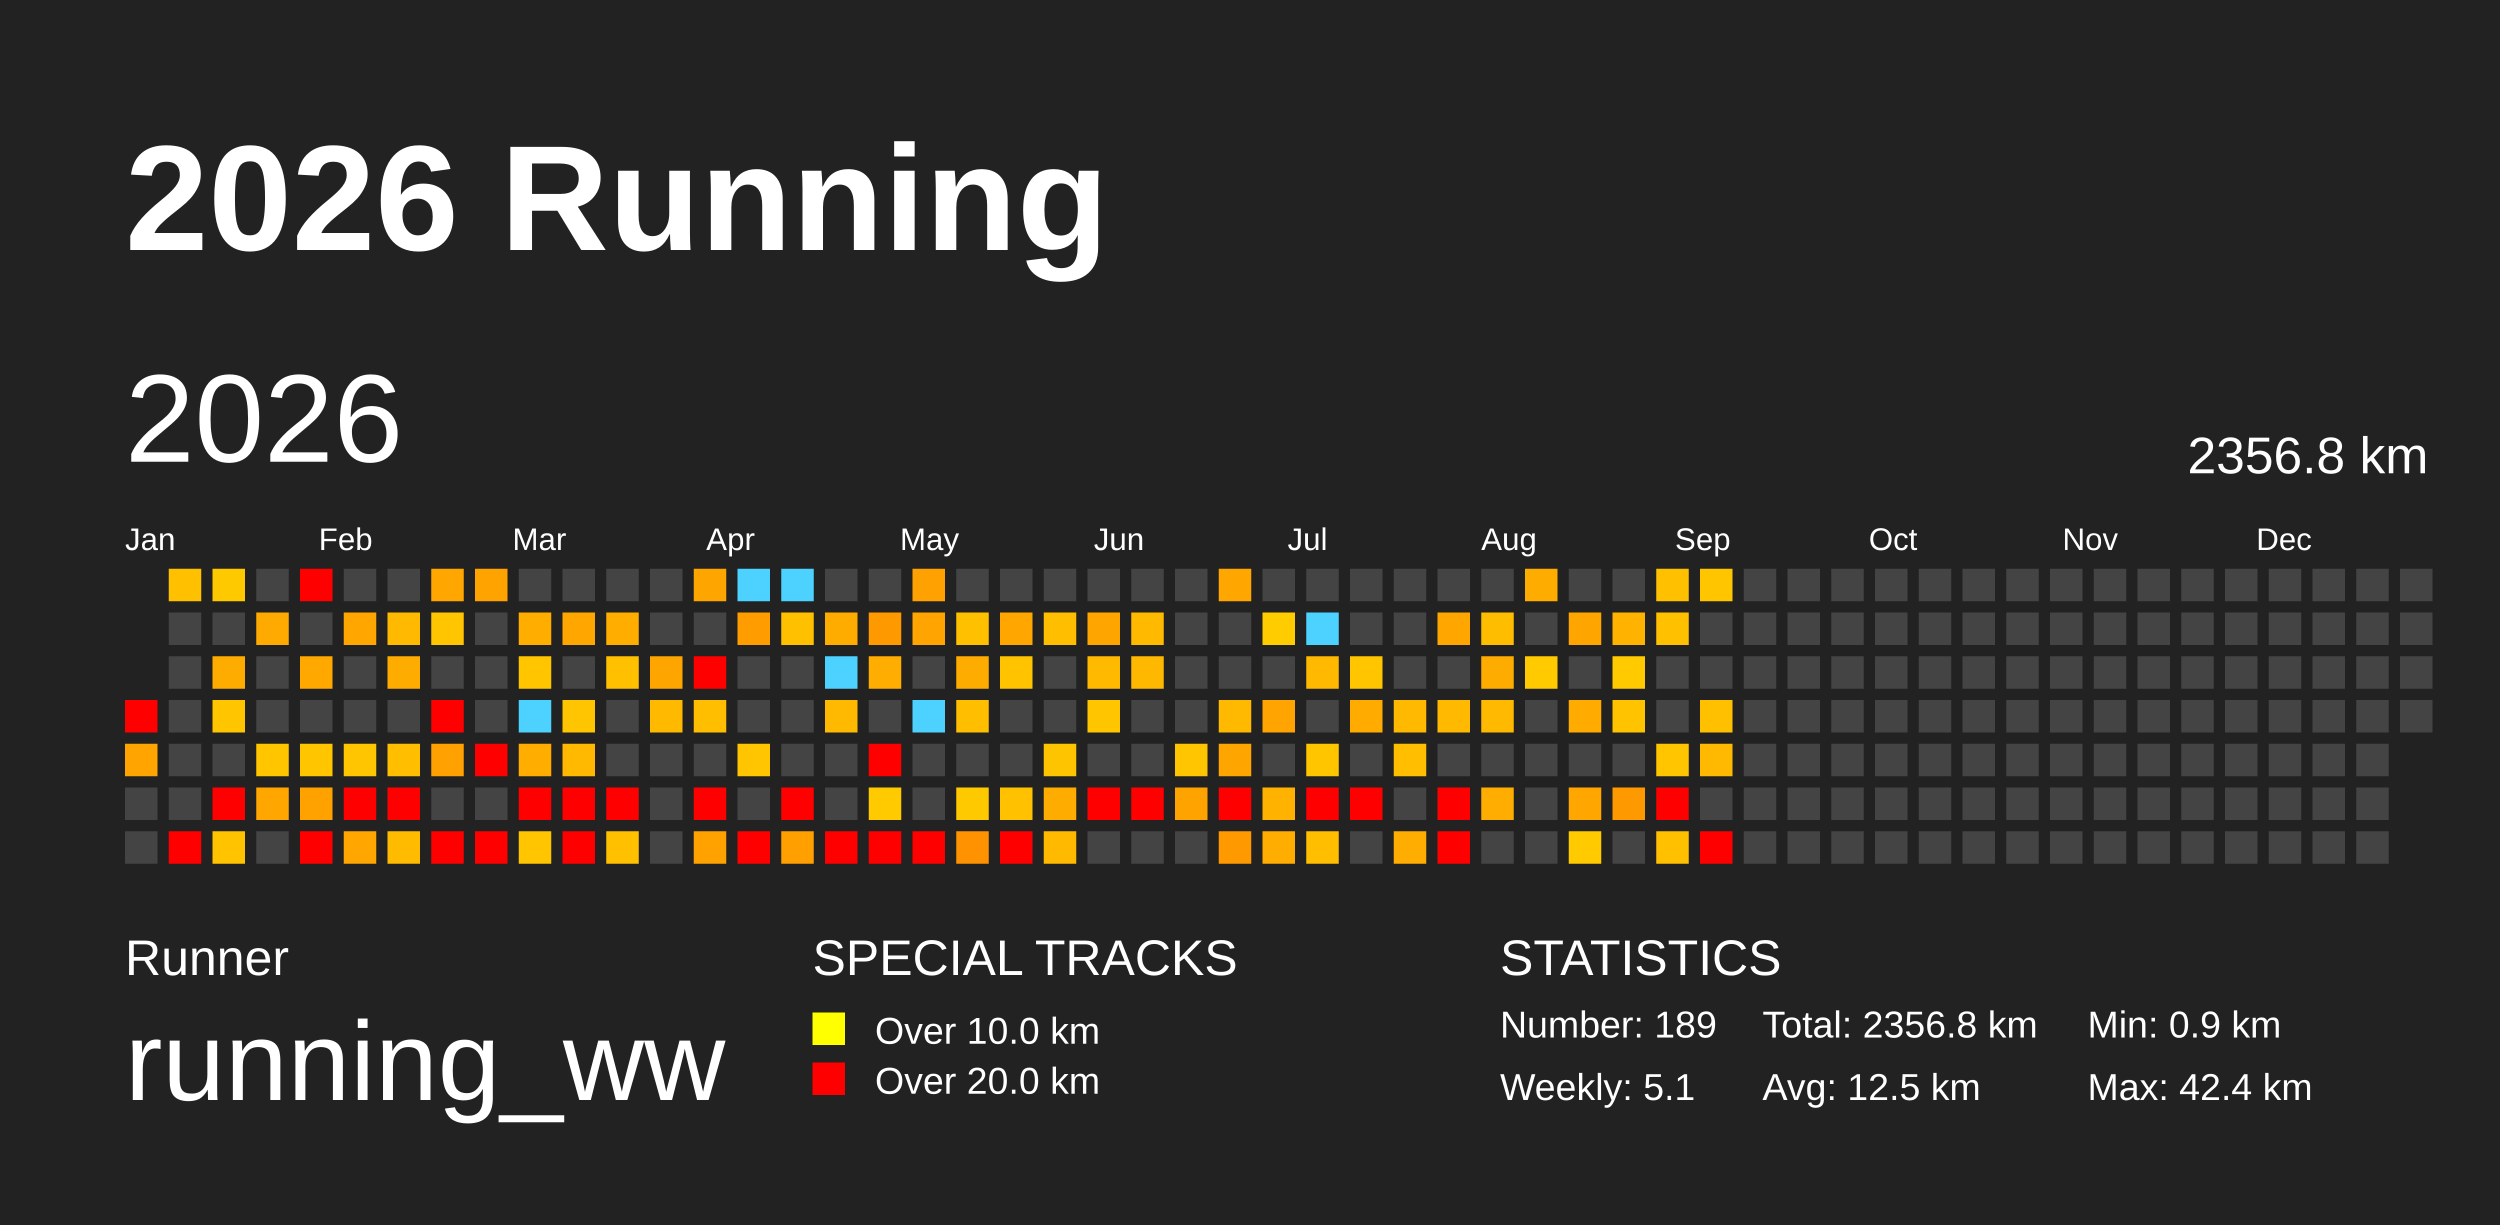
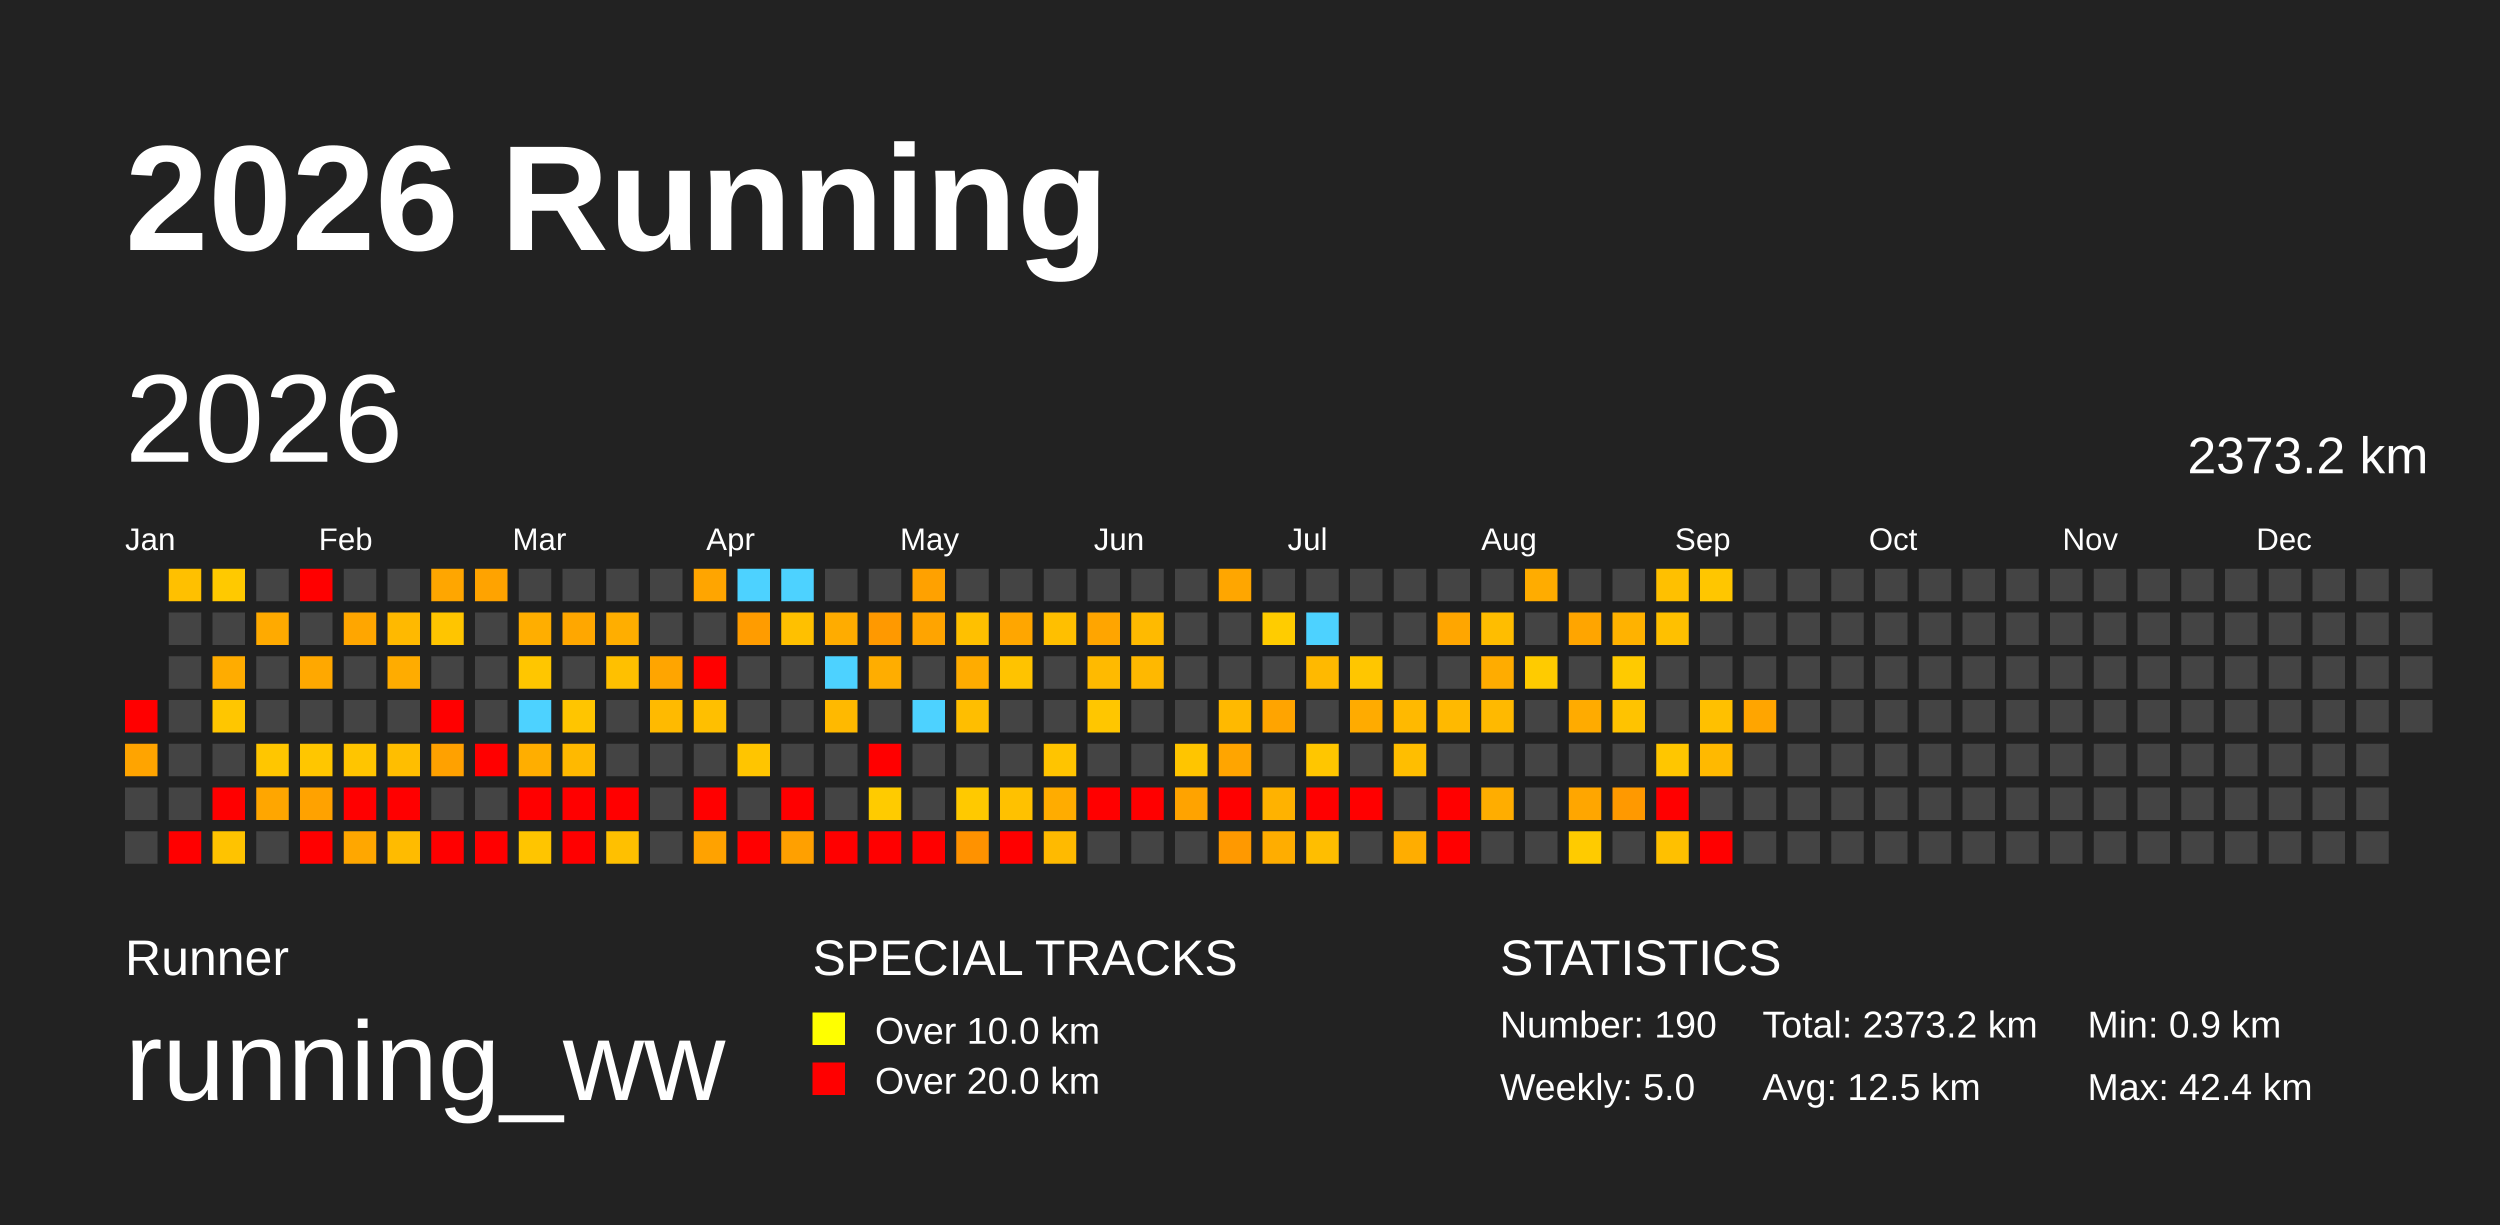
<svg xmlns="http://www.w3.org/2000/svg" baseProfile="full" height="98mm" version="1.1" viewBox="0,0,200,98" width="200mm">
  <defs />
  <rect fill="#222222" height="98" width="200" x="0" y="0" />
  <text fill="#FFFFFF" style="font-size:12px; font-family:Arial; font-weight:bold;" x="10" y="20">2026 Running</text>
  <text fill="#FFFFFF" style="font-size:4px; font-family:Arial" x="10" y="78">Runner</text>
  <text fill="#FFFFFF" style="font-size:9px; font-family:Arial" x="10" y="88">running_ww</text>
  <text fill="#FFFFFF" style="font-size:4px; font-family:Arial" x="65" y="78">SPECIAL TRACKS</text>
  <rect fill="yellow" height="2.6" width="2.6" x="65" y="81" />
  <text fill="#FFFFFF" style="font-size:3px; font-family:Arial" x="70" y="83.5">Over 10.0 km</text>
  <rect fill="red" height="2.6" width="2.6" x="65" y="85" />
  <text fill="#FFFFFF" style="font-size:3px; font-family:Arial" x="70" y="87.5">Over 20.0 km</text>
  <text fill="#FFFFFF" style="font-size:4px; font-family:Arial" x="120" y="78">STATISTICS</text>
-   <text fill="#FFFFFF" style="font-size:3px; font-family:Arial" x="120" y="83">Number: 189</text>
-   <text fill="#FFFFFF" style="font-size:3px; font-family:Arial" x="120" y="88">Weekly: 5.1</text>
-   <text fill="#FFFFFF" style="font-size:3px; font-family:Arial" x="141" y="83">Total: 2356.8 km</text>
+   <text fill="#FFFFFF" style="font-size:3px; font-family:Arial" x="120" y="83">Number: 190</text>
+   <text fill="#FFFFFF" style="font-size:3px; font-family:Arial" x="120" y="88">Weekly: 5.0</text>
+   <text fill="#FFFFFF" style="font-size:3px; font-family:Arial" x="141" y="83">Total: 2373.2 km</text>
  <text fill="#FFFFFF" style="font-size:3px; font-family:Arial" x="141" y="88">Avg: 12.5 km</text>
  <text fill="#FFFFFF" style="font-size:3px; font-family:Arial" x="167" y="83">Min: 0.9 km</text>
  <text fill="#FFFFFF" style="font-size:3px; font-family:Arial" x="167" y="88">Max: 42.4 km</text>
  <text dominant-baseline="hanging" fill="#FFFFFF" style="font-size:10.0px; font-family:Arial;" x="10" y="30">2026</text>
-   <text dominant-baseline="hanging" fill="#FFFFFF" style="font-size:4.125px; font-family:Arial;" x="175" y="35">2356.8 km</text>
+   <text dominant-baseline="hanging" fill="#FFFFFF" style="font-size:4.125px; font-family:Arial;" x="175" y="35">2373.2 km</text>
  <text fill="#FFFFFF" style="font-size:2.5px; font-family:Arial" x="10.0" y="44">Jan</text>
  <text fill="#FFFFFF" style="font-size:2.5px; font-family:Arial" x="25.5" y="44">Feb</text>
  <text fill="#FFFFFF" style="font-size:2.5px; font-family:Arial" x="41.0" y="44">Mar</text>
  <text fill="#FFFFFF" style="font-size:2.5px; font-family:Arial" x="56.5" y="44">Apr</text>
  <text fill="#FFFFFF" style="font-size:2.5px; font-family:Arial" x="72.0" y="44">May</text>
  <text fill="#FFFFFF" style="font-size:2.5px; font-family:Arial" x="87.5" y="44">Jun</text>
  <text fill="#FFFFFF" style="font-size:2.5px; font-family:Arial" x="103.0" y="44">Jul</text>
  <text fill="#FFFFFF" style="font-size:2.5px; font-family:Arial" x="118.5" y="44">Aug</text>
  <text fill="#FFFFFF" style="font-size:2.5px; font-family:Arial" x="134.0" y="44">Sep</text>
  <text fill="#FFFFFF" style="font-size:2.5px; font-family:Arial" x="149.5" y="44">Oct</text>
  <text fill="#FFFFFF" style="font-size:2.5px; font-family:Arial" x="165.0" y="44">Nov</text>
  <text fill="#FFFFFF" style="font-size:2.5px; font-family:Arial" x="180.5" y="44">Dec</text>
  <rect fill="red" height="2.6" width="2.6" x="10.0" y="56.0" />
  <rect fill="#ffa400" height="2.6" width="2.6" x="10.0" y="59.5" />
  <rect fill="#444444" height="2.6" width="2.6" x="10.0" y="63.0" />
  <rect fill="#444444" height="2.6" width="2.6" x="10.0" y="66.5" />
  <rect fill="#ffc000" height="2.6" width="2.6" x="13.5" y="45.5" />
  <rect fill="#444444" height="2.6" width="2.6" x="13.5" y="49.0" />
  <rect fill="#444444" height="2.6" width="2.6" x="13.5" y="52.5" />
  <rect fill="#444444" height="2.6" width="2.6" x="13.5" y="56.0" />
  <rect fill="#444444" height="2.6" width="2.6" x="13.5" y="59.5" />
  <rect fill="#444444" height="2.6" width="2.6" x="13.5" y="63.0" />
  <rect fill="red" height="2.6" width="2.6" x="13.5" y="66.5" />
  <rect fill="#ffc900" height="2.6" width="2.6" x="17.0" y="45.5" />
  <rect fill="#444444" height="2.6" width="2.6" x="17.0" y="49.0" />
  <rect fill="#ffac00" height="2.6" width="2.6" x="17.0" y="52.5" />
  <rect fill="#ffc600" height="2.6" width="2.6" x="17.0" y="56.0" />
  <rect fill="#444444" height="2.6" width="2.6" x="17.0" y="59.5" />
  <rect fill="red" height="2.6" width="2.6" x="17.0" y="63.0" />
  <rect fill="#ffc300" height="2.6" width="2.6" x="17.0" y="66.5" />
  <rect fill="#444444" height="2.6" width="2.6" x="20.5" y="45.5" />
  <rect fill="#ffaa00" height="2.6" width="2.6" x="20.5" y="49.0" />
  <rect fill="#444444" height="2.6" width="2.6" x="20.5" y="52.5" />
  <rect fill="#444444" height="2.6" width="2.6" x="20.5" y="56.0" />
  <rect fill="#ffc600" height="2.6" width="2.6" x="20.5" y="59.5" />
  <rect fill="#ffa600" height="2.6" width="2.6" x="20.5" y="63.0" />
  <rect fill="#444444" height="2.6" width="2.6" x="20.5" y="66.5" />
  <rect fill="red" height="2.6" width="2.6" x="24.0" y="45.5" />
  <rect fill="#444444" height="2.6" width="2.6" x="24.0" y="49.0" />
  <rect fill="#ffa800" height="2.6" width="2.6" x="24.0" y="52.5" />
  <rect fill="#444444" height="2.6" width="2.6" x="24.0" y="56.0" />
  <rect fill="#ffc600" height="2.6" width="2.6" x="24.0" y="59.5" />
  <rect fill="#ffa200" height="2.6" width="2.6" x="24.0" y="63.0" />
  <rect fill="red" height="2.6" width="2.6" x="24.0" y="66.5" />
  <rect fill="#444444" height="2.6" width="2.6" x="27.5" y="45.5" />
  <rect fill="#ffa600" height="2.6" width="2.6" x="27.5" y="49.0" />
  <rect fill="#444444" height="2.6" width="2.6" x="27.5" y="52.5" />
  <rect fill="#444444" height="2.6" width="2.6" x="27.5" y="56.0" />
  <rect fill="#ffc500" height="2.6" width="2.6" x="27.5" y="59.5" />
  <rect fill="red" height="2.6" width="2.6" x="27.5" y="63.0" />
  <rect fill="#ffa700" height="2.6" width="2.6" x="27.5" y="66.5" />
  <rect fill="#444444" height="2.6" width="2.6" x="31.0" y="45.5" />
  <rect fill="#ffb900" height="2.6" width="2.6" x="31.0" y="49.0" />
  <rect fill="#ffac00" height="2.6" width="2.6" x="31.0" y="52.5" />
  <rect fill="#444444" height="2.6" width="2.6" x="31.0" y="56.0" />
  <rect fill="#ffbe00" height="2.6" width="2.6" x="31.0" y="59.5" />
  <rect fill="red" height="2.6" width="2.6" x="31.0" y="63.0" />
  <rect fill="#ffbb00" height="2.6" width="2.6" x="31.0" y="66.5" />
  <rect fill="#ffa600" height="2.6" width="2.6" x="34.5" y="45.5" />
  <rect fill="#ffc500" height="2.6" width="2.6" x="34.5" y="49.0" />
  <rect fill="#444444" height="2.6" width="2.6" x="34.5" y="52.5" />
  <rect fill="red" height="2.6" width="2.6" x="34.5" y="56.0" />
  <rect fill="#ffa100" height="2.6" width="2.6" x="34.5" y="59.5" />
  <rect fill="#444444" height="2.6" width="2.6" x="34.5" y="63.0" />
  <rect fill="red" height="2.6" width="2.6" x="34.5" y="66.5" />
  <rect fill="#ffa300" height="2.6" width="2.6" x="38.0" y="45.5" />
  <rect fill="#444444" height="2.6" width="2.6" x="38.0" y="49.0" />
  <rect fill="#444444" height="2.6" width="2.6" x="38.0" y="52.5" />
  <rect fill="#444444" height="2.6" width="2.6" x="38.0" y="56.0" />
  <rect fill="red" height="2.6" width="2.6" x="38.0" y="59.5" />
  <rect fill="#444444" height="2.6" width="2.6" x="38.0" y="63.0" />
  <rect fill="red" height="2.6" width="2.6" x="38.0" y="66.5" />
  <rect fill="#444444" height="2.6" width="2.6" x="41.5" y="45.5" />
  <rect fill="#ffae00" height="2.6" width="2.6" x="41.5" y="49.0" />
  <rect fill="#ffc600" height="2.6" width="2.6" x="41.5" y="52.5" />
  <rect fill="#4dd2ff" height="2.6" width="2.6" x="41.5" y="56.0" />
  <rect fill="#ffae00" height="2.6" width="2.6" x="41.5" y="59.5" />
  <rect fill="red" height="2.6" width="2.6" x="41.5" y="63.0" />
  <rect fill="#ffc500" height="2.6" width="2.6" x="41.5" y="66.5" />
  <rect fill="#444444" height="2.6" width="2.6" x="45.0" y="45.5" />
  <rect fill="#ffa700" height="2.6" width="2.6" x="45.0" y="49.0" />
  <rect fill="#444444" height="2.6" width="2.6" x="45.0" y="52.5" />
  <rect fill="#ffc500" height="2.6" width="2.6" x="45.0" y="56.0" />
  <rect fill="#ffb900" height="2.6" width="2.6" x="45.0" y="59.5" />
  <rect fill="red" height="2.6" width="2.6" x="45.0" y="63.0" />
  <rect fill="red" height="2.6" width="2.6" x="45.0" y="66.5" />
  <rect fill="#444444" height="2.6" width="2.6" x="48.5" y="45.5" />
  <rect fill="#ffae00" height="2.6" width="2.6" x="48.5" y="49.0" />
  <rect fill="#ffc000" height="2.6" width="2.6" x="48.5" y="52.5" />
  <rect fill="#444444" height="2.6" width="2.6" x="48.5" y="56.0" />
  <rect fill="#444444" height="2.6" width="2.6" x="48.5" y="59.5" />
  <rect fill="red" height="2.6" width="2.6" x="48.5" y="63.0" />
  <rect fill="#ffc000" height="2.6" width="2.6" x="48.5" y="66.5" />
  <rect fill="#444444" height="2.6" width="2.6" x="52.0" y="45.5" />
  <rect fill="#444444" height="2.6" width="2.6" x="52.0" y="49.0" />
  <rect fill="#ffa500" height="2.6" width="2.6" x="52.0" y="52.5" />
  <rect fill="#ffba00" height="2.6" width="2.6" x="52.0" y="56.0" />
  <rect fill="#444444" height="2.6" width="2.6" x="52.0" y="59.5" />
  <rect fill="#444444" height="2.6" width="2.6" x="52.0" y="63.0" />
  <rect fill="#444444" height="2.6" width="2.6" x="52.0" y="66.5" />
  <rect fill="#ffa500" height="2.6" width="2.6" x="55.5" y="45.5" />
  <rect fill="#444444" height="2.6" width="2.6" x="55.5" y="49.0" />
  <rect fill="red" height="2.6" width="2.6" x="55.5" y="52.5" />
  <rect fill="#ffbf00" height="2.6" width="2.6" x="55.5" y="56.0" />
  <rect fill="#444444" height="2.6" width="2.6" x="55.5" y="59.5" />
  <rect fill="red" height="2.6" width="2.6" x="55.5" y="63.0" />
  <rect fill="#ffa200" height="2.6" width="2.6" x="55.5" y="66.5" />
  <rect fill="#4dd2ff" height="2.6" width="2.6" x="59.0" y="45.5" />
  <rect fill="#ff9c00" height="2.6" width="2.6" x="59.0" y="49.0" />
  <rect fill="#444444" height="2.6" width="2.6" x="59.0" y="52.5" />
  <rect fill="#444444" height="2.6" width="2.6" x="59.0" y="56.0" />
  <rect fill="#ffc500" height="2.6" width="2.6" x="59.0" y="59.5" />
  <rect fill="#444444" height="2.6" width="2.6" x="59.0" y="63.0" />
  <rect fill="red" height="2.6" width="2.6" x="59.0" y="66.5" />
  <rect fill="#4dd2ff" height="2.6" width="2.6" x="62.5" y="45.5" />
  <rect fill="#ffc000" height="2.6" width="2.6" x="62.5" y="49.0" />
  <rect fill="#444444" height="2.6" width="2.6" x="62.5" y="52.5" />
  <rect fill="#444444" height="2.6" width="2.6" x="62.5" y="56.0" />
  <rect fill="#444444" height="2.6" width="2.6" x="62.5" y="59.5" />
  <rect fill="red" height="2.6" width="2.6" x="62.5" y="63.0" />
  <rect fill="#ffa000" height="2.6" width="2.6" x="62.5" y="66.5" />
  <rect fill="#444444" height="2.6" width="2.6" x="66.0" y="45.5" />
  <rect fill="#ffac00" height="2.6" width="2.6" x="66.0" y="49.0" />
  <rect fill="#4dd2ff" height="2.6" width="2.6" x="66.0" y="52.5" />
  <rect fill="#ffb900" height="2.6" width="2.6" x="66.0" y="56.0" />
  <rect fill="#444444" height="2.6" width="2.6" x="66.0" y="59.5" />
  <rect fill="#444444" height="2.6" width="2.6" x="66.0" y="63.0" />
  <rect fill="red" height="2.6" width="2.6" x="66.0" y="66.5" />
  <rect fill="#444444" height="2.6" width="2.6" x="69.5" y="45.5" />
  <rect fill="#ff9900" height="2.6" width="2.6" x="69.5" y="49.0" />
  <rect fill="#ffad00" height="2.6" width="2.6" x="69.5" y="52.5" />
  <rect fill="#444444" height="2.6" width="2.6" x="69.5" y="56.0" />
  <rect fill="red" height="2.6" width="2.6" x="69.5" y="59.5" />
  <rect fill="#ffcb00" height="2.6" width="2.6" x="69.5" y="63.0" />
  <rect fill="red" height="2.6" width="2.6" x="69.5" y="66.5" />
  <rect fill="#ffa100" height="2.6" width="2.6" x="73.0" y="45.5" />
  <rect fill="#ffa400" height="2.6" width="2.6" x="73.0" y="49.0" />
  <rect fill="#444444" height="2.6" width="2.6" x="73.0" y="52.5" />
  <rect fill="#4dd2ff" height="2.6" width="2.6" x="73.0" y="56.0" />
  <rect fill="#444444" height="2.6" width="2.6" x="73.0" y="59.5" />
  <rect fill="#444444" height="2.6" width="2.6" x="73.0" y="63.0" />
  <rect fill="red" height="2.6" width="2.6" x="73.0" y="66.5" />
  <rect fill="#444444" height="2.6" width="2.6" x="76.5" y="45.5" />
  <rect fill="#ffc000" height="2.6" width="2.6" x="76.5" y="49.0" />
  <rect fill="#ffac00" height="2.6" width="2.6" x="76.5" y="52.5" />
  <rect fill="#ffbe00" height="2.6" width="2.6" x="76.5" y="56.0" />
  <rect fill="#444444" height="2.6" width="2.6" x="76.5" y="59.5" />
  <rect fill="#ffc900" height="2.6" width="2.6" x="76.5" y="63.0" />
  <rect fill="#ff9200" height="2.6" width="2.6" x="76.5" y="66.5" />
  <rect fill="#444444" height="2.6" width="2.6" x="80.0" y="45.5" />
  <rect fill="#ffa600" height="2.6" width="2.6" x="80.0" y="49.0" />
  <rect fill="#ffc300" height="2.6" width="2.6" x="80.0" y="52.5" />
  <rect fill="#444444" height="2.6" width="2.6" x="80.0" y="56.0" />
  <rect fill="#444444" height="2.6" width="2.6" x="80.0" y="59.5" />
  <rect fill="#ffc100" height="2.6" width="2.6" x="80.0" y="63.0" />
  <rect fill="red" height="2.6" width="2.6" x="80.0" y="66.5" />
  <rect fill="#444444" height="2.6" width="2.6" x="83.5" y="45.5" />
  <rect fill="#ffbf00" height="2.6" width="2.6" x="83.5" y="49.0" />
  <rect fill="#444444" height="2.6" width="2.6" x="83.5" y="52.5" />
  <rect fill="#444444" height="2.6" width="2.6" x="83.5" y="56.0" />
  <rect fill="#ffc400" height="2.6" width="2.6" x="83.5" y="59.5" />
  <rect fill="#ffac00" height="2.6" width="2.6" x="83.5" y="63.0" />
  <rect fill="#ffba00" height="2.6" width="2.6" x="83.5" y="66.5" />
  <rect fill="#444444" height="2.6" width="2.6" x="87.0" y="45.5" />
  <rect fill="#ffa500" height="2.6" width="2.6" x="87.0" y="49.0" />
  <rect fill="#ffba00" height="2.6" width="2.6" x="87.0" y="52.5" />
  <rect fill="#ffc600" height="2.6" width="2.6" x="87.0" y="56.0" />
  <rect fill="#444444" height="2.6" width="2.6" x="87.0" y="59.5" />
  <rect fill="red" height="2.6" width="2.6" x="87.0" y="63.0" />
  <rect fill="#444444" height="2.6" width="2.6" x="87.0" y="66.5" />
  <rect fill="#444444" height="2.6" width="2.6" x="90.5" y="45.5" />
  <rect fill="#ffba00" height="2.6" width="2.6" x="90.5" y="49.0" />
  <rect fill="#ffb800" height="2.6" width="2.6" x="90.5" y="52.5" />
  <rect fill="#444444" height="2.6" width="2.6" x="90.5" y="56.0" />
  <rect fill="#444444" height="2.6" width="2.6" x="90.5" y="59.5" />
  <rect fill="red" height="2.6" width="2.6" x="90.5" y="63.0" />
  <rect fill="#444444" height="2.6" width="2.6" x="90.5" y="66.5" />
  <rect fill="#444444" height="2.6" width="2.6" x="94.0" y="45.5" />
  <rect fill="#444444" height="2.6" width="2.6" x="94.0" y="49.0" />
  <rect fill="#444444" height="2.6" width="2.6" x="94.0" y="52.5" />
  <rect fill="#444444" height="2.6" width="2.6" x="94.0" y="56.0" />
  <rect fill="#ffc500" height="2.6" width="2.6" x="94.0" y="59.5" />
  <rect fill="#ffa300" height="2.6" width="2.6" x="94.0" y="63.0" />
  <rect fill="#444444" height="2.6" width="2.6" x="94.0" y="66.5" />
  <rect fill="#ffa600" height="2.6" width="2.6" x="97.5" y="45.5" />
  <rect fill="#444444" height="2.6" width="2.6" x="97.5" y="49.0" />
  <rect fill="#444444" height="2.6" width="2.6" x="97.5" y="52.5" />
  <rect fill="#ffb900" height="2.6" width="2.6" x="97.5" y="56.0" />
  <rect fill="#ffa500" height="2.6" width="2.6" x="97.5" y="59.5" />
  <rect fill="red" height="2.6" width="2.6" x="97.5" y="63.0" />
  <rect fill="#ff9900" height="2.6" width="2.6" x="97.5" y="66.5" />
  <rect fill="#444444" height="2.6" width="2.6" x="101.0" y="45.5" />
  <rect fill="#ffcc00" height="2.6" width="2.6" x="101.0" y="49.0" />
  <rect fill="#444444" height="2.6" width="2.6" x="101.0" y="52.5" />
  <rect fill="#ffa400" height="2.6" width="2.6" x="101.0" y="56.0" />
  <rect fill="#444444" height="2.6" width="2.6" x="101.0" y="59.5" />
  <rect fill="#ffb200" height="2.6" width="2.6" x="101.0" y="63.0" />
  <rect fill="#ffad00" height="2.6" width="2.6" x="101.0" y="66.5" />
  <rect fill="#444444" height="2.6" width="2.6" x="104.5" y="45.5" />
  <rect fill="#4dd2ff" height="2.6" width="2.6" x="104.5" y="49.0" />
  <rect fill="#ffb900" height="2.6" width="2.6" x="104.5" y="52.5" />
  <rect fill="#444444" height="2.6" width="2.6" x="104.5" y="56.0" />
  <rect fill="#ffc600" height="2.6" width="2.6" x="104.5" y="59.5" />
  <rect fill="red" height="2.6" width="2.6" x="104.5" y="63.0" />
  <rect fill="#ffbe00" height="2.6" width="2.6" x="104.5" y="66.5" />
  <rect fill="#444444" height="2.6" width="2.6" x="108.0" y="45.5" />
  <rect fill="#444444" height="2.6" width="2.6" x="108.0" y="49.0" />
  <rect fill="#ffc600" height="2.6" width="2.6" x="108.0" y="52.5" />
  <rect fill="#ffab00" height="2.6" width="2.6" x="108.0" y="56.0" />
  <rect fill="#444444" height="2.6" width="2.6" x="108.0" y="59.5" />
  <rect fill="red" height="2.6" width="2.6" x="108.0" y="63.0" />
  <rect fill="#444444" height="2.6" width="2.6" x="108.0" y="66.5" />
  <rect fill="#444444" height="2.6" width="2.6" x="111.5" y="45.5" />
  <rect fill="#444444" height="2.6" width="2.6" x="111.5" y="49.0" />
  <rect fill="#444444" height="2.6" width="2.6" x="111.5" y="52.5" />
  <rect fill="#ffb900" height="2.6" width="2.6" x="111.5" y="56.0" />
  <rect fill="#ffbe00" height="2.6" width="2.6" x="111.5" y="59.5" />
  <rect fill="#444444" height="2.6" width="2.6" x="111.5" y="63.0" />
  <rect fill="#ffad00" height="2.6" width="2.6" x="111.5" y="66.5" />
  <rect fill="#444444" height="2.6" width="2.6" x="115.0" y="45.5" />
  <rect fill="#ffa600" height="2.6" width="2.6" x="115.0" y="49.0" />
  <rect fill="#444444" height="2.6" width="2.6" x="115.0" y="52.5" />
  <rect fill="#ffb900" height="2.6" width="2.6" x="115.0" y="56.0" />
  <rect fill="#444444" height="2.6" width="2.6" x="115.0" y="59.5" />
  <rect fill="red" height="2.6" width="2.6" x="115.0" y="63.0" />
  <rect fill="red" height="2.6" width="2.6" x="115.0" y="66.5" />
  <rect fill="#444444" height="2.6" width="2.6" x="118.5" y="45.5" />
  <rect fill="#ffbd00" height="2.6" width="2.6" x="118.5" y="49.0" />
  <rect fill="#ffac00" height="2.6" width="2.6" x="118.5" y="52.5" />
  <rect fill="#ffb900" height="2.6" width="2.6" x="118.5" y="56.0" />
  <rect fill="#444444" height="2.6" width="2.6" x="118.5" y="59.5" />
  <rect fill="#ffad00" height="2.6" width="2.6" x="118.5" y="63.0" />
  <rect fill="#444444" height="2.6" width="2.6" x="118.5" y="66.5" />
  <rect fill="#ffac00" height="2.6" width="2.6" x="122.0" y="45.5" />
  <rect fill="#444444" height="2.6" width="2.6" x="122.0" y="49.0" />
  <rect fill="#ffcb00" height="2.6" width="2.6" x="122.0" y="52.5" />
  <rect fill="#444444" height="2.6" width="2.6" x="122.0" y="56.0" />
  <rect fill="#444444" height="2.6" width="2.6" x="122.0" y="59.5" />
  <rect fill="#444444" height="2.6" width="2.6" x="122.0" y="63.0" />
  <rect fill="#444444" height="2.6" width="2.6" x="122.0" y="66.5" />
  <rect fill="#444444" height="2.6" width="2.6" x="125.5" y="45.5" />
  <rect fill="#ffa500" height="2.6" width="2.6" x="125.5" y="49.0" />
  <rect fill="#444444" height="2.6" width="2.6" x="125.5" y="52.5" />
  <rect fill="#ffab00" height="2.6" width="2.6" x="125.5" y="56.0" />
  <rect fill="#444444" height="2.6" width="2.6" x="125.5" y="59.5" />
  <rect fill="#ffa600" height="2.6" width="2.6" x="125.5" y="63.0" />
  <rect fill="#ffcb00" height="2.6" width="2.6" x="125.5" y="66.5" />
  <rect fill="#444444" height="2.6" width="2.6" x="129.0" y="45.5" />
  <rect fill="#ffb200" height="2.6" width="2.6" x="129.0" y="49.0" />
  <rect fill="#ffca00" height="2.6" width="2.6" x="129.0" y="52.5" />
  <rect fill="#ffc300" height="2.6" width="2.6" x="129.0" y="56.0" />
  <rect fill="#444444" height="2.6" width="2.6" x="129.0" y="59.5" />
  <rect fill="#ff9900" height="2.6" width="2.6" x="129.0" y="63.0" />
  <rect fill="#444444" height="2.6" width="2.6" x="129.0" y="66.5" />
  <rect fill="#ffc000" height="2.6" width="2.6" x="132.5" y="45.5" />
  <rect fill="#ffc000" height="2.6" width="2.6" x="132.5" y="49.0" />
  <rect fill="#444444" height="2.6" width="2.6" x="132.5" y="52.5" />
  <rect fill="#444444" height="2.6" width="2.6" x="132.5" y="56.0" />
  <rect fill="#ffc600" height="2.6" width="2.6" x="132.5" y="59.5" />
  <rect fill="red" height="2.6" width="2.6" x="132.5" y="63.0" />
  <rect fill="#ffc000" height="2.6" width="2.6" x="132.5" y="66.5" />
  <rect fill="#ffc600" height="2.6" width="2.6" x="136.0" y="45.5" />
  <rect fill="#444444" height="2.6" width="2.6" x="136.0" y="49.0" />
  <rect fill="#444444" height="2.6" width="2.6" x="136.0" y="52.5" />
  <rect fill="#ffc000" height="2.6" width="2.6" x="136.0" y="56.0" />
  <rect fill="#ffb900" height="2.6" width="2.6" x="136.0" y="59.5" />
  <rect fill="#444444" height="2.6" width="2.6" x="136.0" y="63.0" />
  <rect fill="red" height="2.6" width="2.6" x="136.0" y="66.5" />
  <rect fill="#444444" height="2.6" width="2.6" x="139.5" y="45.5" />
  <rect fill="#444444" height="2.6" width="2.6" x="139.5" y="49.0" />
  <rect fill="#444444" height="2.6" width="2.6" x="139.5" y="52.5" />
-   <rect fill="#444444" height="2.6" width="2.6" x="139.5" y="56.0" />
+   <rect fill="#ffa500" height="2.6" width="2.6" x="139.5" y="56.0" />
  <rect fill="#444444" height="2.6" width="2.6" x="139.5" y="59.5" />
  <rect fill="#444444" height="2.6" width="2.6" x="139.5" y="63.0" />
  <rect fill="#444444" height="2.6" width="2.6" x="139.5" y="66.5" />
  <rect fill="#444444" height="2.6" width="2.6" x="143.0" y="45.5" />
  <rect fill="#444444" height="2.6" width="2.6" x="143.0" y="49.0" />
  <rect fill="#444444" height="2.6" width="2.6" x="143.0" y="52.5" />
  <rect fill="#444444" height="2.6" width="2.6" x="143.0" y="56.0" />
  <rect fill="#444444" height="2.6" width="2.6" x="143.0" y="59.5" />
  <rect fill="#444444" height="2.6" width="2.6" x="143.0" y="63.0" />
  <rect fill="#444444" height="2.6" width="2.6" x="143.0" y="66.5" />
  <rect fill="#444444" height="2.6" width="2.6" x="146.5" y="45.5" />
  <rect fill="#444444" height="2.6" width="2.6" x="146.5" y="49.0" />
  <rect fill="#444444" height="2.6" width="2.6" x="146.5" y="52.5" />
  <rect fill="#444444" height="2.6" width="2.6" x="146.5" y="56.0" />
  <rect fill="#444444" height="2.6" width="2.6" x="146.5" y="59.5" />
  <rect fill="#444444" height="2.6" width="2.6" x="146.5" y="63.0" />
  <rect fill="#444444" height="2.6" width="2.6" x="146.5" y="66.5" />
  <rect fill="#444444" height="2.6" width="2.6" x="150.0" y="45.5" />
  <rect fill="#444444" height="2.6" width="2.6" x="150.0" y="49.0" />
  <rect fill="#444444" height="2.6" width="2.6" x="150.0" y="52.5" />
  <rect fill="#444444" height="2.6" width="2.6" x="150.0" y="56.0" />
  <rect fill="#444444" height="2.6" width="2.6" x="150.0" y="59.5" />
  <rect fill="#444444" height="2.6" width="2.6" x="150.0" y="63.0" />
  <rect fill="#444444" height="2.6" width="2.6" x="150.0" y="66.5" />
  <rect fill="#444444" height="2.6" width="2.6" x="153.5" y="45.5" />
  <rect fill="#444444" height="2.6" width="2.6" x="153.5" y="49.0" />
  <rect fill="#444444" height="2.6" width="2.6" x="153.5" y="52.5" />
  <rect fill="#444444" height="2.6" width="2.6" x="153.5" y="56.0" />
  <rect fill="#444444" height="2.6" width="2.6" x="153.5" y="59.5" />
  <rect fill="#444444" height="2.6" width="2.6" x="153.5" y="63.0" />
  <rect fill="#444444" height="2.6" width="2.6" x="153.5" y="66.5" />
  <rect fill="#444444" height="2.6" width="2.6" x="157.0" y="45.5" />
  <rect fill="#444444" height="2.6" width="2.6" x="157.0" y="49.0" />
  <rect fill="#444444" height="2.6" width="2.6" x="157.0" y="52.5" />
  <rect fill="#444444" height="2.6" width="2.6" x="157.0" y="56.0" />
  <rect fill="#444444" height="2.6" width="2.6" x="157.0" y="59.5" />
  <rect fill="#444444" height="2.6" width="2.6" x="157.0" y="63.0" />
  <rect fill="#444444" height="2.6" width="2.6" x="157.0" y="66.5" />
  <rect fill="#444444" height="2.6" width="2.6" x="160.5" y="45.5" />
  <rect fill="#444444" height="2.6" width="2.6" x="160.5" y="49.0" />
  <rect fill="#444444" height="2.6" width="2.6" x="160.5" y="52.5" />
  <rect fill="#444444" height="2.6" width="2.6" x="160.5" y="56.0" />
  <rect fill="#444444" height="2.6" width="2.6" x="160.5" y="59.5" />
  <rect fill="#444444" height="2.6" width="2.6" x="160.5" y="63.0" />
  <rect fill="#444444" height="2.6" width="2.6" x="160.5" y="66.5" />
  <rect fill="#444444" height="2.6" width="2.6" x="164.0" y="45.5" />
  <rect fill="#444444" height="2.6" width="2.6" x="164.0" y="49.0" />
  <rect fill="#444444" height="2.6" width="2.6" x="164.0" y="52.5" />
  <rect fill="#444444" height="2.6" width="2.6" x="164.0" y="56.0" />
  <rect fill="#444444" height="2.6" width="2.6" x="164.0" y="59.5" />
  <rect fill="#444444" height="2.6" width="2.6" x="164.0" y="63.0" />
  <rect fill="#444444" height="2.6" width="2.6" x="164.0" y="66.5" />
  <rect fill="#444444" height="2.6" width="2.6" x="167.5" y="45.5" />
  <rect fill="#444444" height="2.6" width="2.6" x="167.5" y="49.0" />
  <rect fill="#444444" height="2.6" width="2.6" x="167.5" y="52.5" />
  <rect fill="#444444" height="2.6" width="2.6" x="167.5" y="56.0" />
  <rect fill="#444444" height="2.6" width="2.6" x="167.5" y="59.5" />
  <rect fill="#444444" height="2.6" width="2.6" x="167.5" y="63.0" />
  <rect fill="#444444" height="2.6" width="2.6" x="167.5" y="66.5" />
  <rect fill="#444444" height="2.6" width="2.6" x="171.0" y="45.5" />
  <rect fill="#444444" height="2.6" width="2.6" x="171.0" y="49.0" />
  <rect fill="#444444" height="2.6" width="2.6" x="171.0" y="52.5" />
  <rect fill="#444444" height="2.6" width="2.6" x="171.0" y="56.0" />
  <rect fill="#444444" height="2.6" width="2.6" x="171.0" y="59.5" />
  <rect fill="#444444" height="2.6" width="2.6" x="171.0" y="63.0" />
  <rect fill="#444444" height="2.6" width="2.6" x="171.0" y="66.5" />
  <rect fill="#444444" height="2.6" width="2.6" x="174.5" y="45.5" />
  <rect fill="#444444" height="2.6" width="2.6" x="174.5" y="49.0" />
  <rect fill="#444444" height="2.6" width="2.6" x="174.5" y="52.5" />
  <rect fill="#444444" height="2.6" width="2.6" x="174.5" y="56.0" />
  <rect fill="#444444" height="2.6" width="2.6" x="174.5" y="59.5" />
  <rect fill="#444444" height="2.6" width="2.6" x="174.5" y="63.0" />
  <rect fill="#444444" height="2.6" width="2.6" x="174.5" y="66.5" />
  <rect fill="#444444" height="2.6" width="2.6" x="178.0" y="45.5" />
  <rect fill="#444444" height="2.6" width="2.6" x="178.0" y="49.0" />
  <rect fill="#444444" height="2.6" width="2.6" x="178.0" y="52.5" />
  <rect fill="#444444" height="2.6" width="2.6" x="178.0" y="56.0" />
  <rect fill="#444444" height="2.6" width="2.6" x="178.0" y="59.5" />
  <rect fill="#444444" height="2.6" width="2.6" x="178.0" y="63.0" />
  <rect fill="#444444" height="2.6" width="2.6" x="178.0" y="66.5" />
  <rect fill="#444444" height="2.6" width="2.6" x="181.5" y="45.5" />
  <rect fill="#444444" height="2.6" width="2.6" x="181.5" y="49.0" />
  <rect fill="#444444" height="2.6" width="2.6" x="181.5" y="52.5" />
  <rect fill="#444444" height="2.6" width="2.6" x="181.5" y="56.0" />
  <rect fill="#444444" height="2.6" width="2.6" x="181.5" y="59.5" />
  <rect fill="#444444" height="2.6" width="2.6" x="181.5" y="63.0" />
  <rect fill="#444444" height="2.6" width="2.6" x="181.5" y="66.5" />
  <rect fill="#444444" height="2.6" width="2.6" x="185.0" y="45.5" />
  <rect fill="#444444" height="2.6" width="2.6" x="185.0" y="49.0" />
  <rect fill="#444444" height="2.6" width="2.6" x="185.0" y="52.5" />
  <rect fill="#444444" height="2.6" width="2.6" x="185.0" y="56.0" />
  <rect fill="#444444" height="2.6" width="2.6" x="185.0" y="59.5" />
  <rect fill="#444444" height="2.6" width="2.6" x="185.0" y="63.0" />
  <rect fill="#444444" height="2.6" width="2.6" x="185.0" y="66.5" />
  <rect fill="#444444" height="2.6" width="2.6" x="188.5" y="45.5" />
  <rect fill="#444444" height="2.6" width="2.6" x="188.5" y="49.0" />
  <rect fill="#444444" height="2.6" width="2.6" x="188.5" y="52.5" />
  <rect fill="#444444" height="2.6" width="2.6" x="188.5" y="56.0" />
  <rect fill="#444444" height="2.6" width="2.6" x="188.5" y="59.5" />
  <rect fill="#444444" height="2.6" width="2.6" x="188.5" y="63.0" />
  <rect fill="#444444" height="2.6" width="2.6" x="188.5" y="66.5" />
  <rect fill="#444444" height="2.6" width="2.6" x="192.0" y="45.5" />
  <rect fill="#444444" height="2.6" width="2.6" x="192.0" y="49.0" />
  <rect fill="#444444" height="2.6" width="2.6" x="192.0" y="52.5" />
  <rect fill="#444444" height="2.6" width="2.6" x="192.0" y="56.0" />
</svg>
